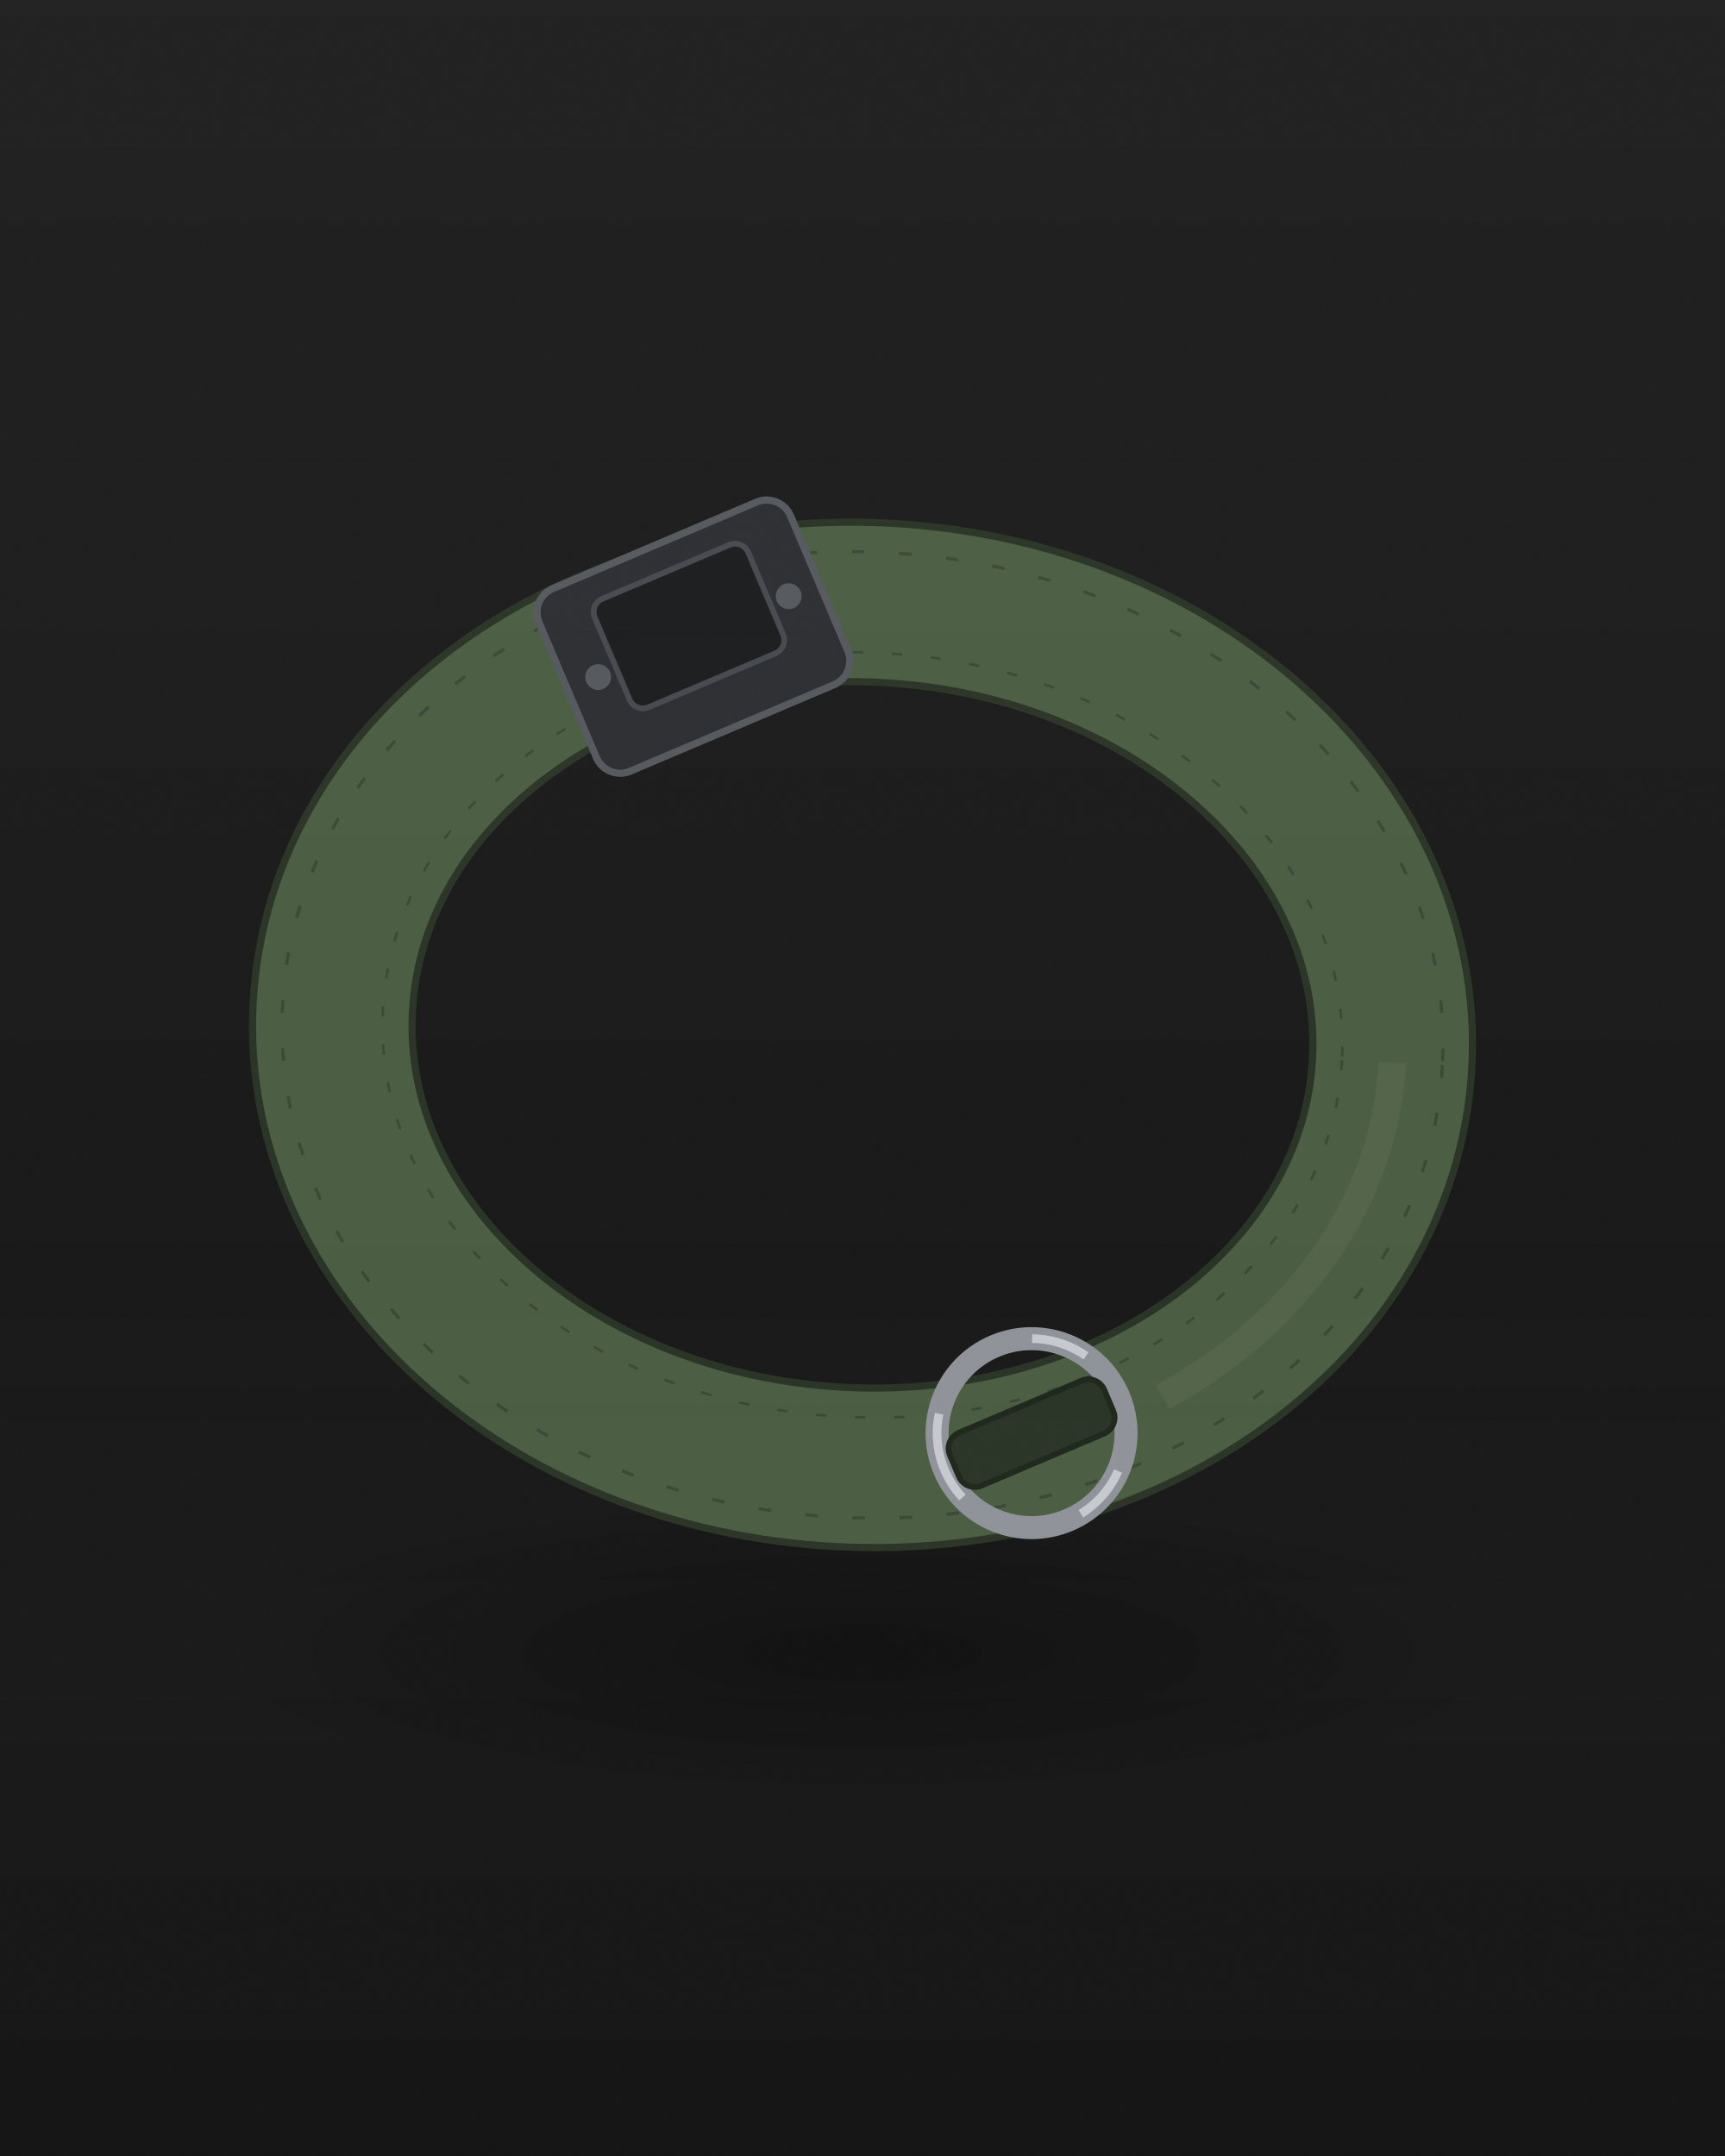
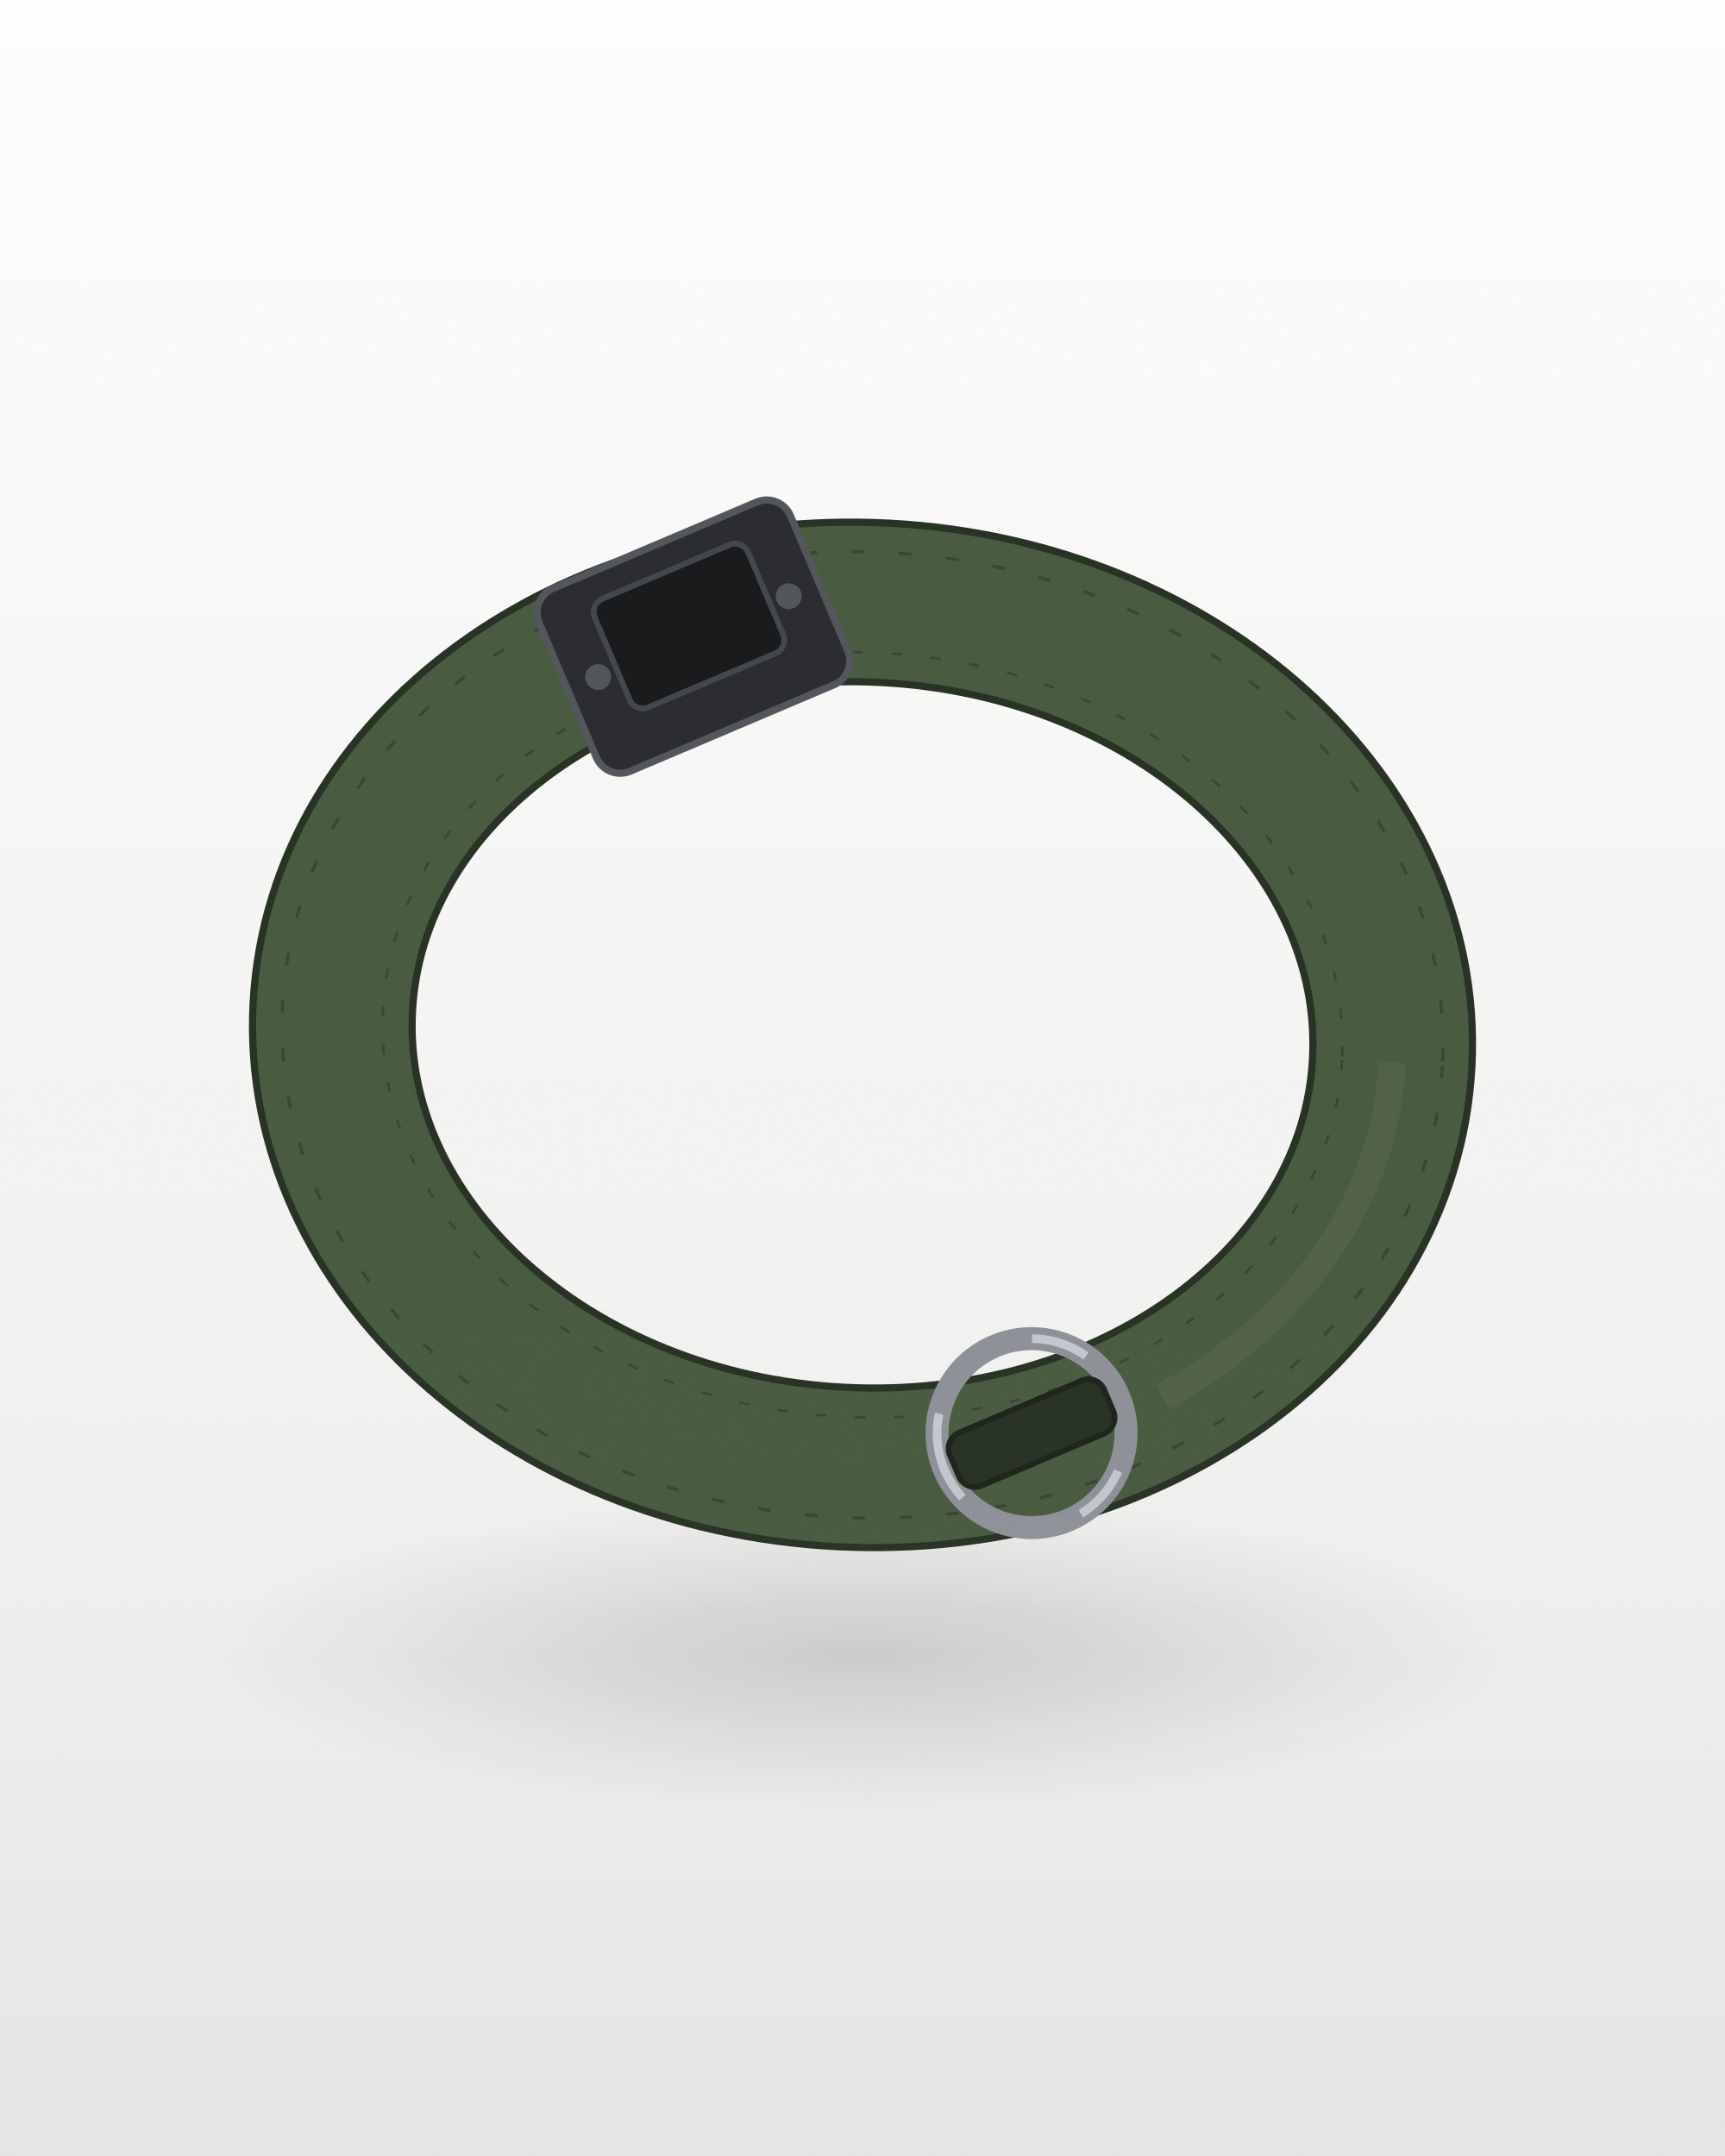
<svg xmlns="http://www.w3.org/2000/svg" width="1200" height="1500" viewBox="0 0 1200 1500">
  <defs>
    <linearGradient id="bg-grizzly-alpine-collar-1" x1="0" y1="0" x2="0" y2="1">
-       <stop offset="0%" stop-color="#1c1c1c" />
-       <stop offset="100%" stop-color="#151515" />
+       <stop offset="0%" stop-color="#ffffff" />
+       <stop offset="100%" stop-color="#ececea" />
    </linearGradient>
    <radialGradient id="floor-grizzly-alpine-collar-1" cx="50%" cy="50%" r="50%">
-       <stop offset="0%" stop-color="#000000" stop-opacity="0.4" />
-       <stop offset="100%" stop-color="#000000" stop-opacity="0" />
+       <stop offset="0%" stop-color="#16161a" stop-opacity="0.16" />
+       <stop offset="100%" stop-color="#16161a" stop-opacity="0" />
    </radialGradient>
    <filter id="grain-grizzly-alpine-collar-1">
      <feTurbulence type="fractalNoise" baseFrequency="0.85" numOctaves="1" stitchTiles="stitch" />
-       <feColorMatrix type="matrix" values="0 0 0 0 1  0 0 0 0 1  0 0 0 0 1  0 0 0 0.012 0" />
+       <feColorMatrix type="matrix" values="0 0 0 0 0  0 0 0 0 0  0 0 0 0 0  0 0 0 0.016 0" />
    </filter>
    <linearGradient id="sheen-grizzly-alpine-collar-1" x1="0" y1="0" x2="0" y2="1">
-       <stop offset="0%" stop-color="#ffffff" stop-opacity="0.05" />
+       <stop offset="0%" stop-color="#ffffff" stop-opacity="0" />
      <stop offset="60%" stop-color="#ffffff" stop-opacity="0" />
-       <stop offset="100%" stop-color="#000000" stop-opacity="0.08" />
+       <stop offset="100%" stop-color="#16161a" stop-opacity="0.05" />
    </linearGradient>
  </defs>
  <rect width="1200" height="1500" fill="url(#bg-grizzly-alpine-collar-1)" />
  <ellipse cx="600" cy="1150" rx="460" ry="110" fill="url(#floor-grizzly-alpine-collar-1)" />
  <g transform="translate(600 720) scale(1) rotate(3)">
    <ellipse rx="369" ry="301" fill="none" stroke="#293325" stroke-width="116" />
    <ellipse rx="369" ry="301" fill="none" stroke="#4A5D43" stroke-width="106" />
    <ellipse rx="369" ry="301" fill="none" stroke="#72816c" stroke-width="19" stroke-dasharray="443 1845" stroke-dashoffset="148" opacity="0.18" />
    <ellipse rx="369" ry="301" fill="none" stroke="#293325" stroke-width="2" stroke-dasharray="8 22" opacity="0.5" transform="scale(0.9052033 0.8837874)" />
    <ellipse rx="369" ry="301" fill="none" stroke="#293325" stroke-width="2" stroke-dasharray="8 22" opacity="0.5" transform="scale(1.094797 1.116213)" />
    <g transform="rotate(-26) translate(0 -301)">
      <rect x="-95" y="-69" width="190" height="138" rx="18" fill="#2b2d30" stroke="#54575c" stroke-width="5" />
      <rect x="-58" y="-49" width="116" height="82" rx="10" fill="#1a1b1d" stroke="#45484d" stroke-width="4" />
      <circle cx="72" cy="0" r="9" fill="#54575c" />
      <circle cx="-72" cy="0" r="9" fill="#54575c" />
    </g>
    <g transform="rotate(154) translate(0 -301)">
      <circle r="65.72" fill="none" stroke="#8f9399" stroke-width="16" />
      <circle r="65.72" fill="none" stroke="#c6cad0" stroke-width="6" stroke-dasharray="40 90" />
      <rect x="-58.3" y="-20" width="116.6" height="40" rx="12" fill="#293325" stroke="#1e251b" stroke-width="4" />
    </g>
  </g>
  <rect width="1200" height="1500" fill="url(#sheen-grizzly-alpine-collar-1)" opacity="0.5" />
  <rect width="1200" height="1500" filter="url(#grain-grizzly-alpine-collar-1)" />
</svg>
